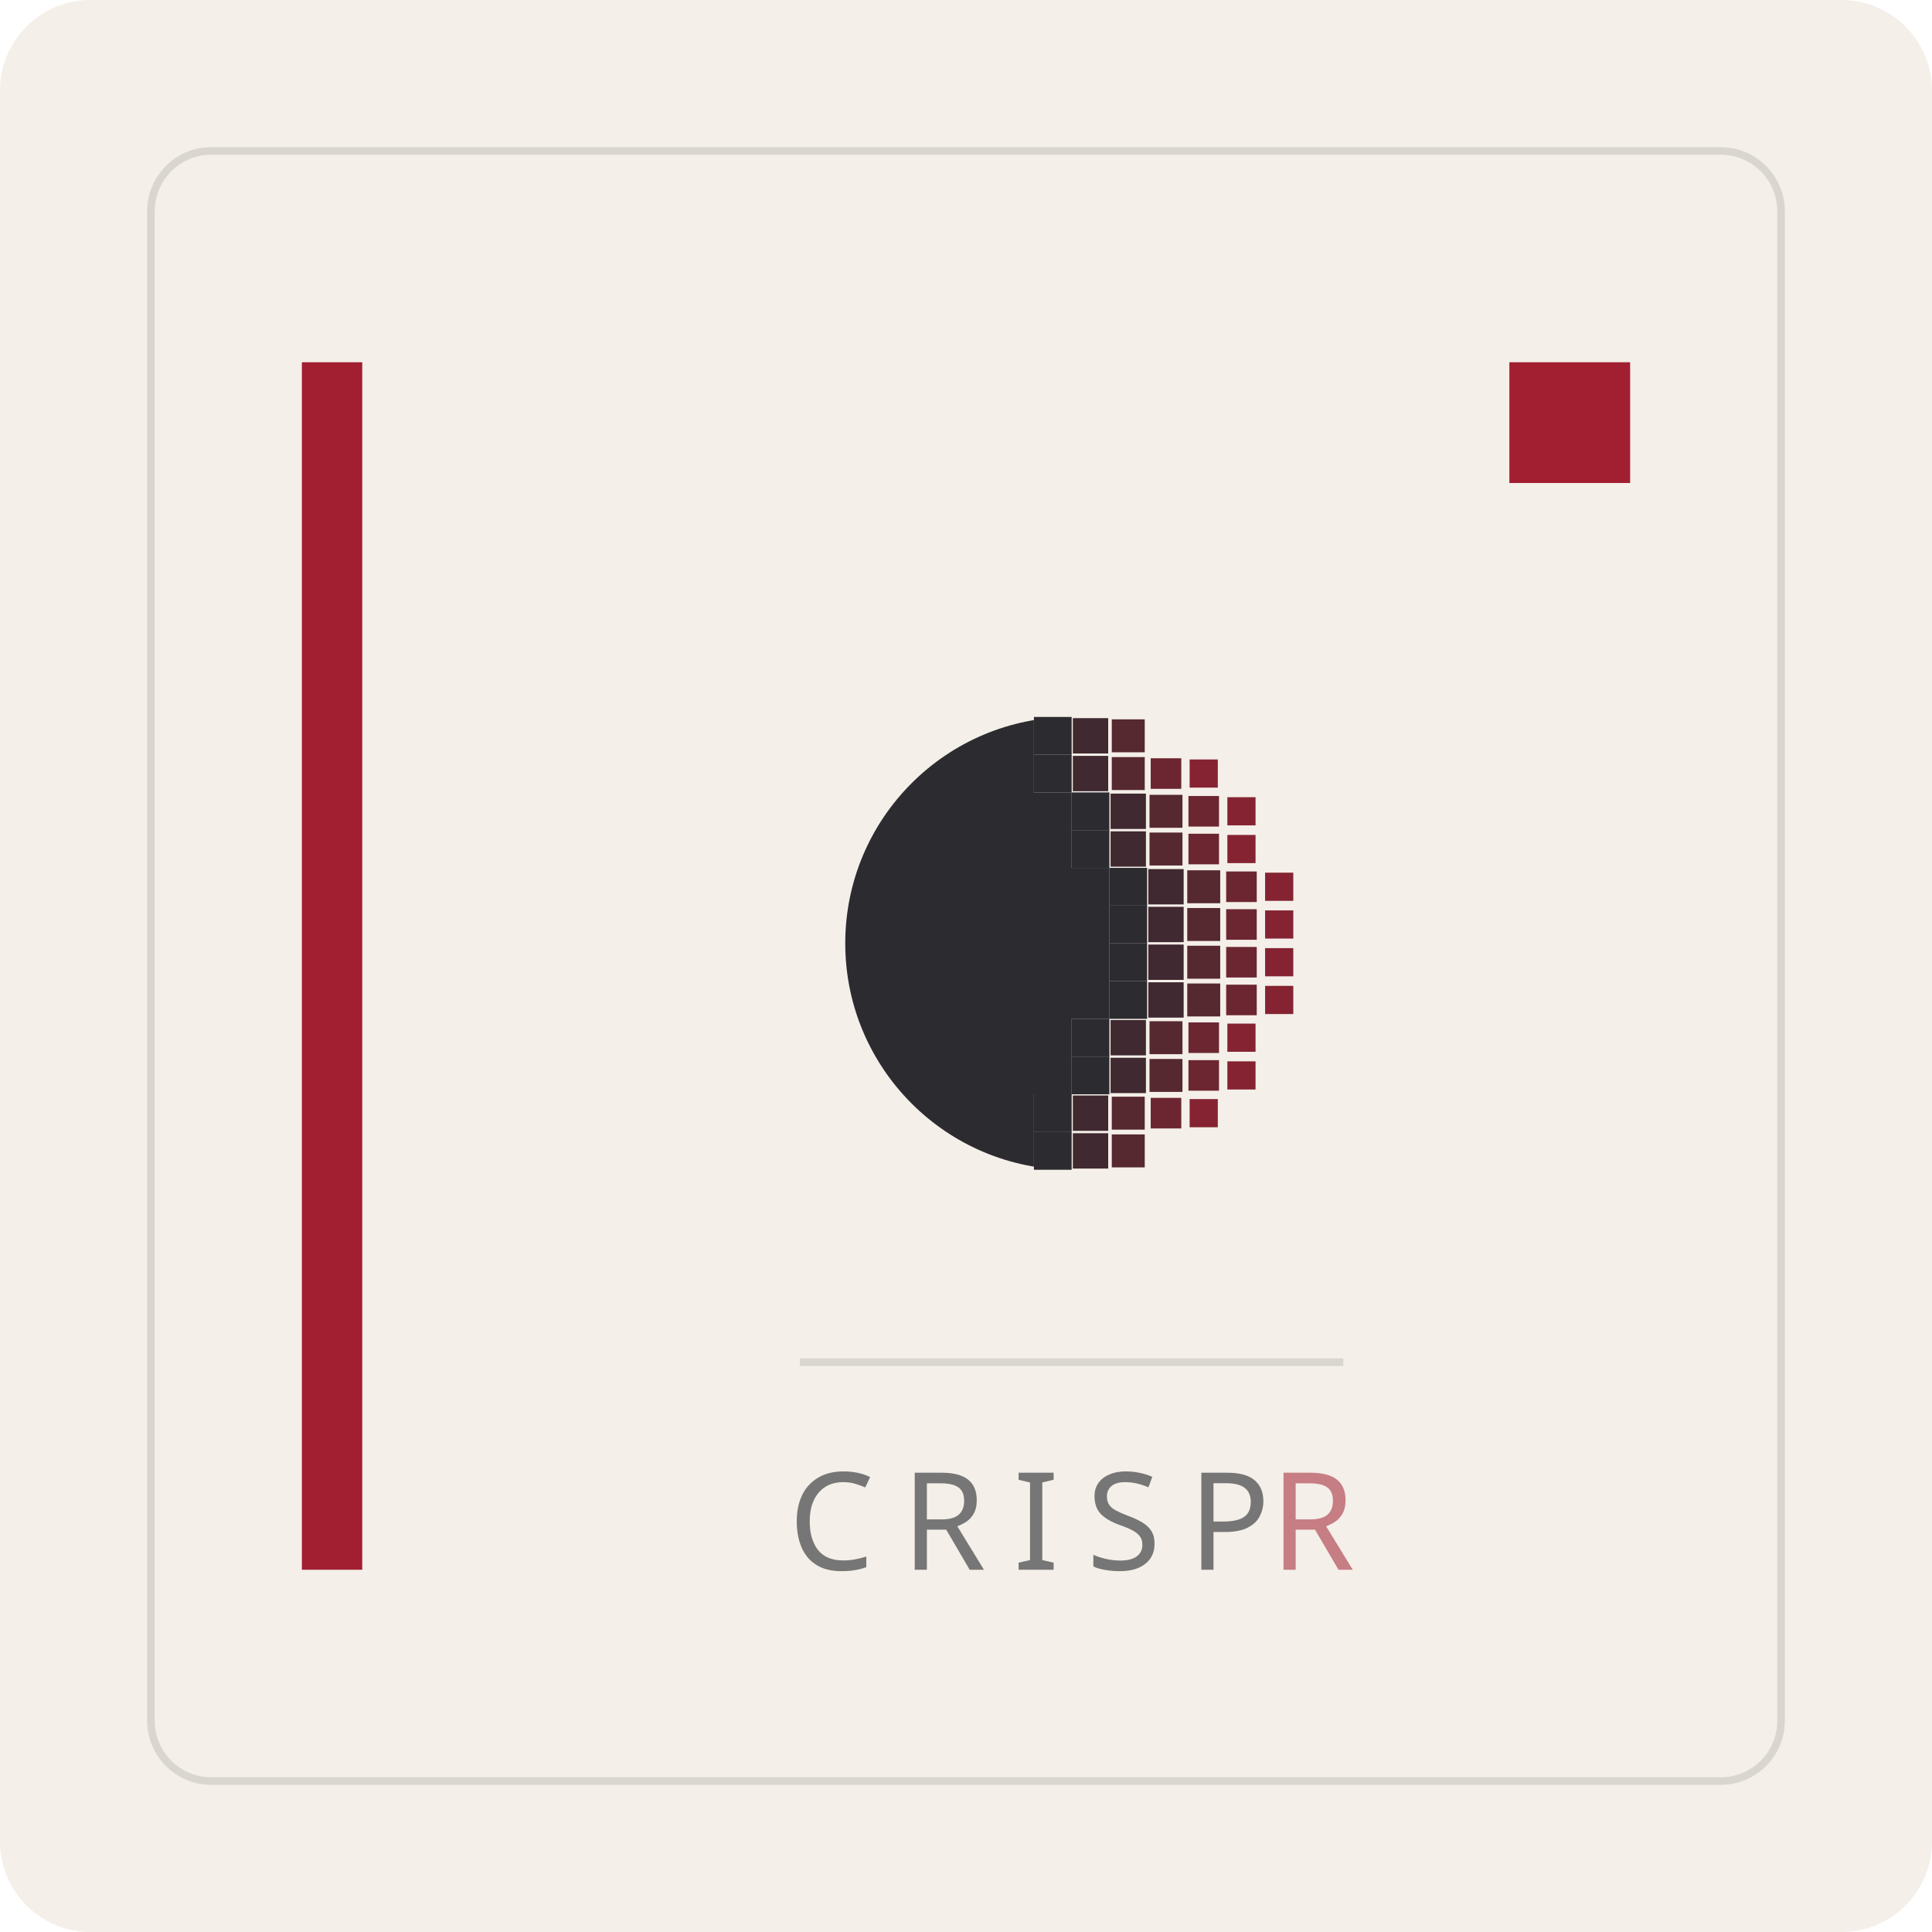
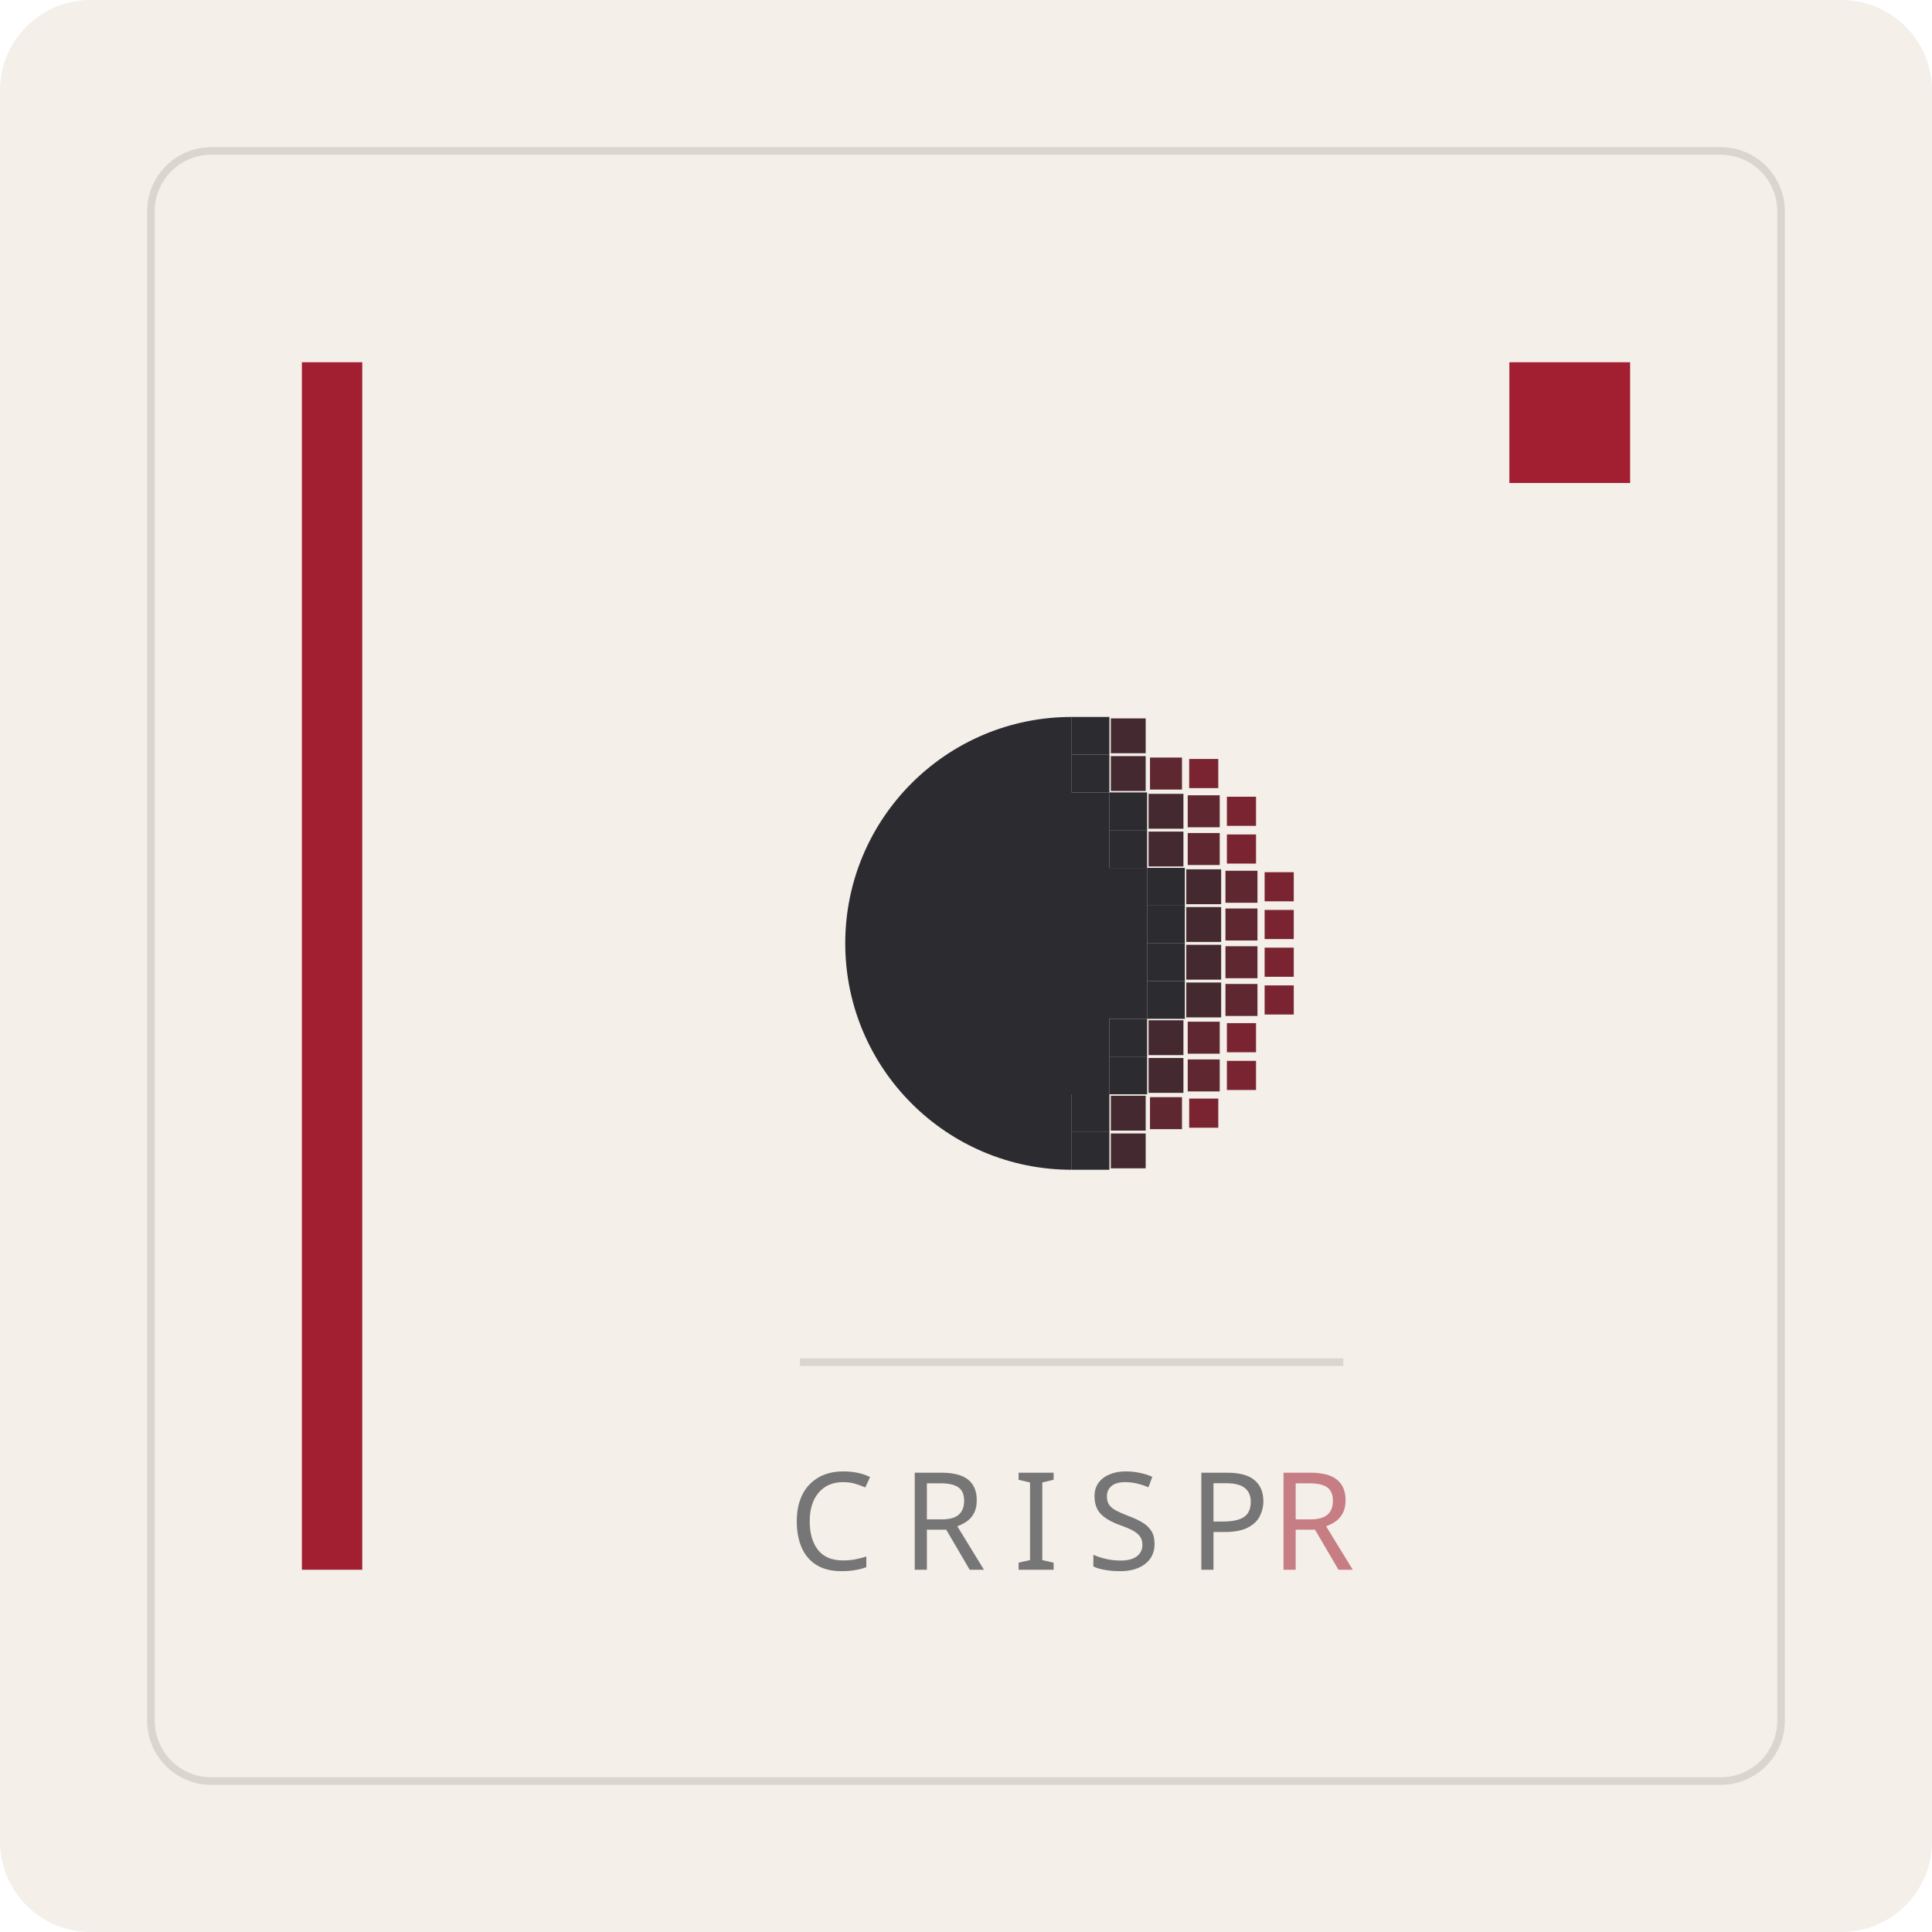
<svg xmlns="http://www.w3.org/2000/svg" width="256" height="256" viewBox="0 0 256 256" fill="none">
  <rect width="256" height="256" rx="12" fill="#f4efe8" />
  <rect x="20" y="20" width="216" height="216" rx="8" stroke="#121418" stroke-opacity="0.12" />
  <rect x="40" y="48" width="8" height="160" fill="#a11f31" />
  <defs>
    <clipPath id="cut14230">
-       <rect x="111" y="95" width="26" height="5" />
-       <rect x="111" y="100" width="26" height="5" />
-       <rect x="111" y="105" width="31" height="5" />
-       <rect x="111" y="110" width="31" height="5" />
-       <rect x="111" y="115" width="36" height="5" />
-       <rect x="111" y="120" width="36" height="5" />
-       <rect x="111" y="125" width="36" height="5" />
-       <rect x="111" y="130" width="36" height="5" />
-       <rect x="111" y="135" width="31" height="5" />
-       <rect x="111" y="140" width="31" height="5" />
-       <rect x="111" y="145" width="26" height="5" />
-       <rect x="111" y="150" width="26" height="5" />
+       <rect x="111" y="95" width="31" height="5" />
+       <rect x="111" y="100" width="31" height="5" />
+       <rect x="111" y="105" width="36" height="5" />
+       <rect x="111" y="110" width="36" height="5" />
+       <rect x="111" y="115" width="41" height="5" />
+       <rect x="111" y="120" width="41" height="5" />
+       <rect x="111" y="125" width="41" height="5" />
+       <rect x="111" y="130" width="41" height="5" />
+       <rect x="111" y="135" width="36" height="5" />
+       <rect x="111" y="140" width="36" height="5" />
+       <rect x="111" y="145" width="31" height="5" />
+       <rect x="111" y="150" width="31" height="5" />
    </clipPath>
  </defs>
  <path d="M 142 95 A 30 30 0 1 0 142 155 A 30 30 0 1 0 142 95 Z" fill="#121318" fill-opacity="0.88" clip-path="url(#cut14230)" />
-   <rect x="137" y="95" width="5" height="5" fill="#121318" fill-opacity="0.88" />
-   <rect x="137" y="100" width="5" height="5" fill="#121318" fill-opacity="0.88" />
-   <rect x="137" y="145" width="5" height="5" fill="#121318" fill-opacity="0.88" />
-   <rect x="137" y="150" width="5" height="5" fill="#121318" fill-opacity="0.88" />
-   <rect x="142.158" y="95.158" width="4.683" height="4.683" fill="#2d151d" fill-opacity="0.9" />
-   <rect x="142.158" y="100.158" width="4.683" height="4.683" fill="#2d151d" fill-opacity="0.9" />
-   <rect x="142" y="105" width="5" height="5" fill="#121318" fill-opacity="0.88" />
-   <rect x="142" y="110" width="5" height="5" fill="#121318" fill-opacity="0.88" />
-   <rect x="142" y="135" width="5" height="5" fill="#121318" fill-opacity="0.88" />
-   <rect x="142" y="140" width="5" height="5" fill="#121318" fill-opacity="0.88" />
-   <rect x="142.158" y="145.158" width="4.683" height="4.683" fill="#2d151d" fill-opacity="0.9" />
-   <rect x="142.158" y="150.158" width="4.683" height="4.683" fill="#2d151d" fill-opacity="0.9" />
-   <rect x="147.317" y="95.317" width="4.367" height="4.367" fill="#491822" fill-opacity="0.92" />
-   <rect x="147.317" y="100.317" width="4.367" height="4.367" fill="#491822" fill-opacity="0.92" />
-   <rect x="147.158" y="105.158" width="4.683" height="4.683" fill="#2d151d" fill-opacity="0.9" />
-   <rect x="147.158" y="110.158" width="4.683" height="4.683" fill="#2d151d" fill-opacity="0.9" />
-   <rect x="147" y="115" width="5" height="5" fill="#121318" fill-opacity="0.88" />
-   <rect x="147" y="120" width="5" height="5" fill="#121318" fill-opacity="0.88" />
-   <rect x="147" y="125" width="5" height="5" fill="#121318" fill-opacity="0.88" />
-   <rect x="147" y="130" width="5" height="5" fill="#121318" fill-opacity="0.88" />
-   <rect x="147.158" y="135.158" width="4.683" height="4.683" fill="#2d151d" fill-opacity="0.9" />
-   <rect x="147.158" y="140.158" width="4.683" height="4.683" fill="#2d151d" fill-opacity="0.9" />
-   <rect x="147.317" y="145.317" width="4.367" height="4.367" fill="#491822" fill-opacity="0.92" />
-   <rect x="147.317" y="150.317" width="4.367" height="4.367" fill="#491822" fill-opacity="0.92" />
-   <rect x="152.475" y="100.475" width="4.05" height="4.05" fill="#641a26" fill-opacity="0.94" />
-   <rect x="152.317" y="105.317" width="4.367" height="4.367" fill="#491822" fill-opacity="0.92" />
-   <rect x="152.317" y="110.317" width="4.367" height="4.367" fill="#491822" fill-opacity="0.92" />
-   <rect x="152.158" y="115.158" width="4.683" height="4.683" fill="#2d151d" fill-opacity="0.9" />
-   <rect x="152.158" y="120.158" width="4.683" height="4.683" fill="#2d151d" fill-opacity="0.9" />
-   <rect x="152.158" y="125.158" width="4.683" height="4.683" fill="#2d151d" fill-opacity="0.9" />
-   <rect x="152.158" y="130.158" width="4.683" height="4.683" fill="#2d151d" fill-opacity="0.9" />
-   <rect x="152.317" y="135.317" width="4.367" height="4.367" fill="#491822" fill-opacity="0.92" />
-   <rect x="152.317" y="140.317" width="4.367" height="4.367" fill="#491822" fill-opacity="0.92" />
-   <rect x="152.475" y="145.475" width="4.05" height="4.05" fill="#641a26" fill-opacity="0.94" />
-   <rect x="157.633" y="100.633" width="3.733" height="3.733" fill="#801c2b" fill-opacity="0.96" />
-   <rect x="157.475" y="105.475" width="4.05" height="4.05" fill="#641a26" fill-opacity="0.94" />
-   <rect x="157.475" y="110.475" width="4.05" height="4.05" fill="#641a26" fill-opacity="0.94" />
-   <rect x="157.317" y="115.317" width="4.367" height="4.367" fill="#491822" fill-opacity="0.92" />
-   <rect x="157.317" y="120.317" width="4.367" height="4.367" fill="#491822" fill-opacity="0.92" />
-   <rect x="157.317" y="125.317" width="4.367" height="4.367" fill="#491822" fill-opacity="0.92" />
-   <rect x="157.317" y="130.317" width="4.367" height="4.367" fill="#491822" fill-opacity="0.92" />
-   <rect x="157.475" y="135.475" width="4.05" height="4.05" fill="#641a26" fill-opacity="0.94" />
-   <rect x="157.475" y="140.475" width="4.05" height="4.05" fill="#641a26" fill-opacity="0.94" />
-   <rect x="157.633" y="145.633" width="3.733" height="3.733" fill="#801c2b" fill-opacity="0.96" />
-   <rect x="162.633" y="105.633" width="3.733" height="3.733" fill="#801c2b" fill-opacity="0.96" />
-   <rect x="162.633" y="110.633" width="3.733" height="3.733" fill="#801c2b" fill-opacity="0.96" />
-   <rect x="162.475" y="115.475" width="4.05" height="4.05" fill="#641a26" fill-opacity="0.94" />
-   <rect x="162.475" y="120.475" width="4.05" height="4.05" fill="#641a26" fill-opacity="0.94" />
-   <rect x="162.475" y="125.475" width="4.05" height="4.05" fill="#641a26" fill-opacity="0.94" />
-   <rect x="162.475" y="130.475" width="4.05" height="4.05" fill="#641a26" fill-opacity="0.94" />
-   <rect x="162.633" y="135.633" width="3.733" height="3.733" fill="#801c2b" fill-opacity="0.96" />
-   <rect x="162.633" y="140.633" width="3.733" height="3.733" fill="#801c2b" fill-opacity="0.96" />
-   <rect x="167.633" y="115.633" width="3.733" height="3.733" fill="#801c2b" fill-opacity="0.96" />
-   <rect x="167.633" y="120.633" width="3.733" height="3.733" fill="#801c2b" fill-opacity="0.96" />
-   <rect x="167.633" y="125.633" width="3.733" height="3.733" fill="#801c2b" fill-opacity="0.96" />
-   <rect x="167.633" y="130.633" width="3.733" height="3.733" fill="#801c2b" fill-opacity="0.96" />
+   <rect x="142" y="95" width="5" height="5" fill="#121318" fill-opacity="0.88" />
+   <rect x="142" y="100" width="5" height="5" fill="#121318" fill-opacity="0.88" />
+   <rect x="142" y="145" width="5" height="5" fill="#121318" fill-opacity="0.88" />
+   <rect x="142" y="150" width="5" height="5" fill="#121318" fill-opacity="0.88" />
+   <rect x="147.19" y="95.19" width="4.62" height="4.62" fill="#33161e" fill-opacity="0.904" />
+   <rect x="147.19" y="100.19" width="4.62" height="4.62" fill="#33161e" fill-opacity="0.904" />
+   <rect x="147" y="105" width="5" height="5" fill="#121318" fill-opacity="0.88" />
+   <rect x="147" y="110" width="5" height="5" fill="#121318" fill-opacity="0.88" />
+   <rect x="147" y="135" width="5" height="5" fill="#121318" fill-opacity="0.88" />
+   <rect x="147" y="140" width="5" height="5" fill="#121318" fill-opacity="0.88" />
+   <rect x="147.19" y="145.19" width="4.62" height="4.62" fill="#33161e" fill-opacity="0.904" />
+   <rect x="147.19" y="150.19" width="4.62" height="4.62" fill="#33161e" fill-opacity="0.904" />
+   <rect x="152.38" y="100.38" width="4.24" height="4.24" fill="#541924" fill-opacity="0.928" />
+   <rect x="152.19" y="105.19" width="4.62" height="4.62" fill="#33161e" fill-opacity="0.904" />
+   <rect x="152.19" y="110.19" width="4.62" height="4.62" fill="#33161e" fill-opacity="0.904" />
+   <rect x="152" y="115" width="5" height="5" fill="#121318" fill-opacity="0.88" />
+   <rect x="152" y="120" width="5" height="5" fill="#121318" fill-opacity="0.88" />
+   <rect x="152" y="125" width="5" height="5" fill="#121318" fill-opacity="0.88" />
+   <rect x="152" y="130" width="5" height="5" fill="#121318" fill-opacity="0.88" />
+   <rect x="152.19" y="135.19" width="4.62" height="4.62" fill="#33161e" fill-opacity="0.904" />
+   <rect x="152.19" y="140.19" width="4.62" height="4.62" fill="#33161e" fill-opacity="0.904" />
+   <rect x="152.38" y="145.38" width="4.24" height="4.24" fill="#541924" fill-opacity="0.928" />
+   <rect x="157.57" y="100.57" width="3.86" height="3.86" fill="#751b29" fill-opacity="0.952" />
+   <rect x="157.38" y="105.38" width="4.24" height="4.24" fill="#541924" fill-opacity="0.928" />
+   <rect x="157.38" y="110.38" width="4.24" height="4.24" fill="#541924" fill-opacity="0.928" />
+   <rect x="157.19" y="115.19" width="4.62" height="4.62" fill="#33161e" fill-opacity="0.904" />
+   <rect x="157.19" y="120.19" width="4.62" height="4.62" fill="#33161e" fill-opacity="0.904" />
+   <rect x="157.19" y="125.19" width="4.62" height="4.62" fill="#33161e" fill-opacity="0.904" />
+   <rect x="157.19" y="130.19" width="4.62" height="4.62" fill="#33161e" fill-opacity="0.904" />
+   <rect x="157.38" y="135.38" width="4.24" height="4.24" fill="#541924" fill-opacity="0.928" />
+   <rect x="157.38" y="140.38" width="4.24" height="4.24" fill="#541924" fill-opacity="0.928" />
+   <rect x="157.57" y="145.57" width="3.86" height="3.86" fill="#751b29" fill-opacity="0.952" />
+   <rect x="162.57" y="105.57" width="3.86" height="3.86" fill="#751b29" fill-opacity="0.952" />
+   <rect x="162.57" y="110.57" width="3.86" height="3.86" fill="#751b29" fill-opacity="0.952" />
+   <rect x="162.38" y="115.38" width="4.24" height="4.24" fill="#541924" fill-opacity="0.928" />
+   <rect x="162.38" y="120.38" width="4.24" height="4.24" fill="#541924" fill-opacity="0.928" />
+   <rect x="162.38" y="125.38" width="4.24" height="4.24" fill="#541924" fill-opacity="0.928" />
+   <rect x="162.38" y="130.38" width="4.24" height="4.24" fill="#541924" fill-opacity="0.928" />
+   <rect x="162.57" y="135.57" width="3.86" height="3.86" fill="#751b29" fill-opacity="0.952" />
+   <rect x="162.57" y="140.57" width="3.86" height="3.86" fill="#751b29" fill-opacity="0.952" />
+   <rect x="167.57" y="115.57" width="3.86" height="3.86" fill="#751b29" fill-opacity="0.952" />
+   <rect x="167.57" y="120.57" width="3.86" height="3.86" fill="#751b29" fill-opacity="0.952" />
+   <rect x="167.57" y="125.57" width="3.86" height="3.86" fill="#751b29" fill-opacity="0.952" />
+   <rect x="167.57" y="130.57" width="3.86" height="3.86" fill="#751b29" fill-opacity="0.952" />
  <rect x="106" y="180" width="72" height="1" fill="#121418" fill-opacity="0.12" />
  <text x="142" y="208" text-anchor="middle" font-size="18" letter-spacing="3.6" fill="#121318" fill-opacity="0.55" font-family="Noto Sans, Yu Gothic, Meiryo, sans-serif">CRISP<tspan fill="#a11f31">R</tspan>
  </text>
  <rect x="200" y="48" width="16" height="16" fill="#a11f31" />
</svg>
